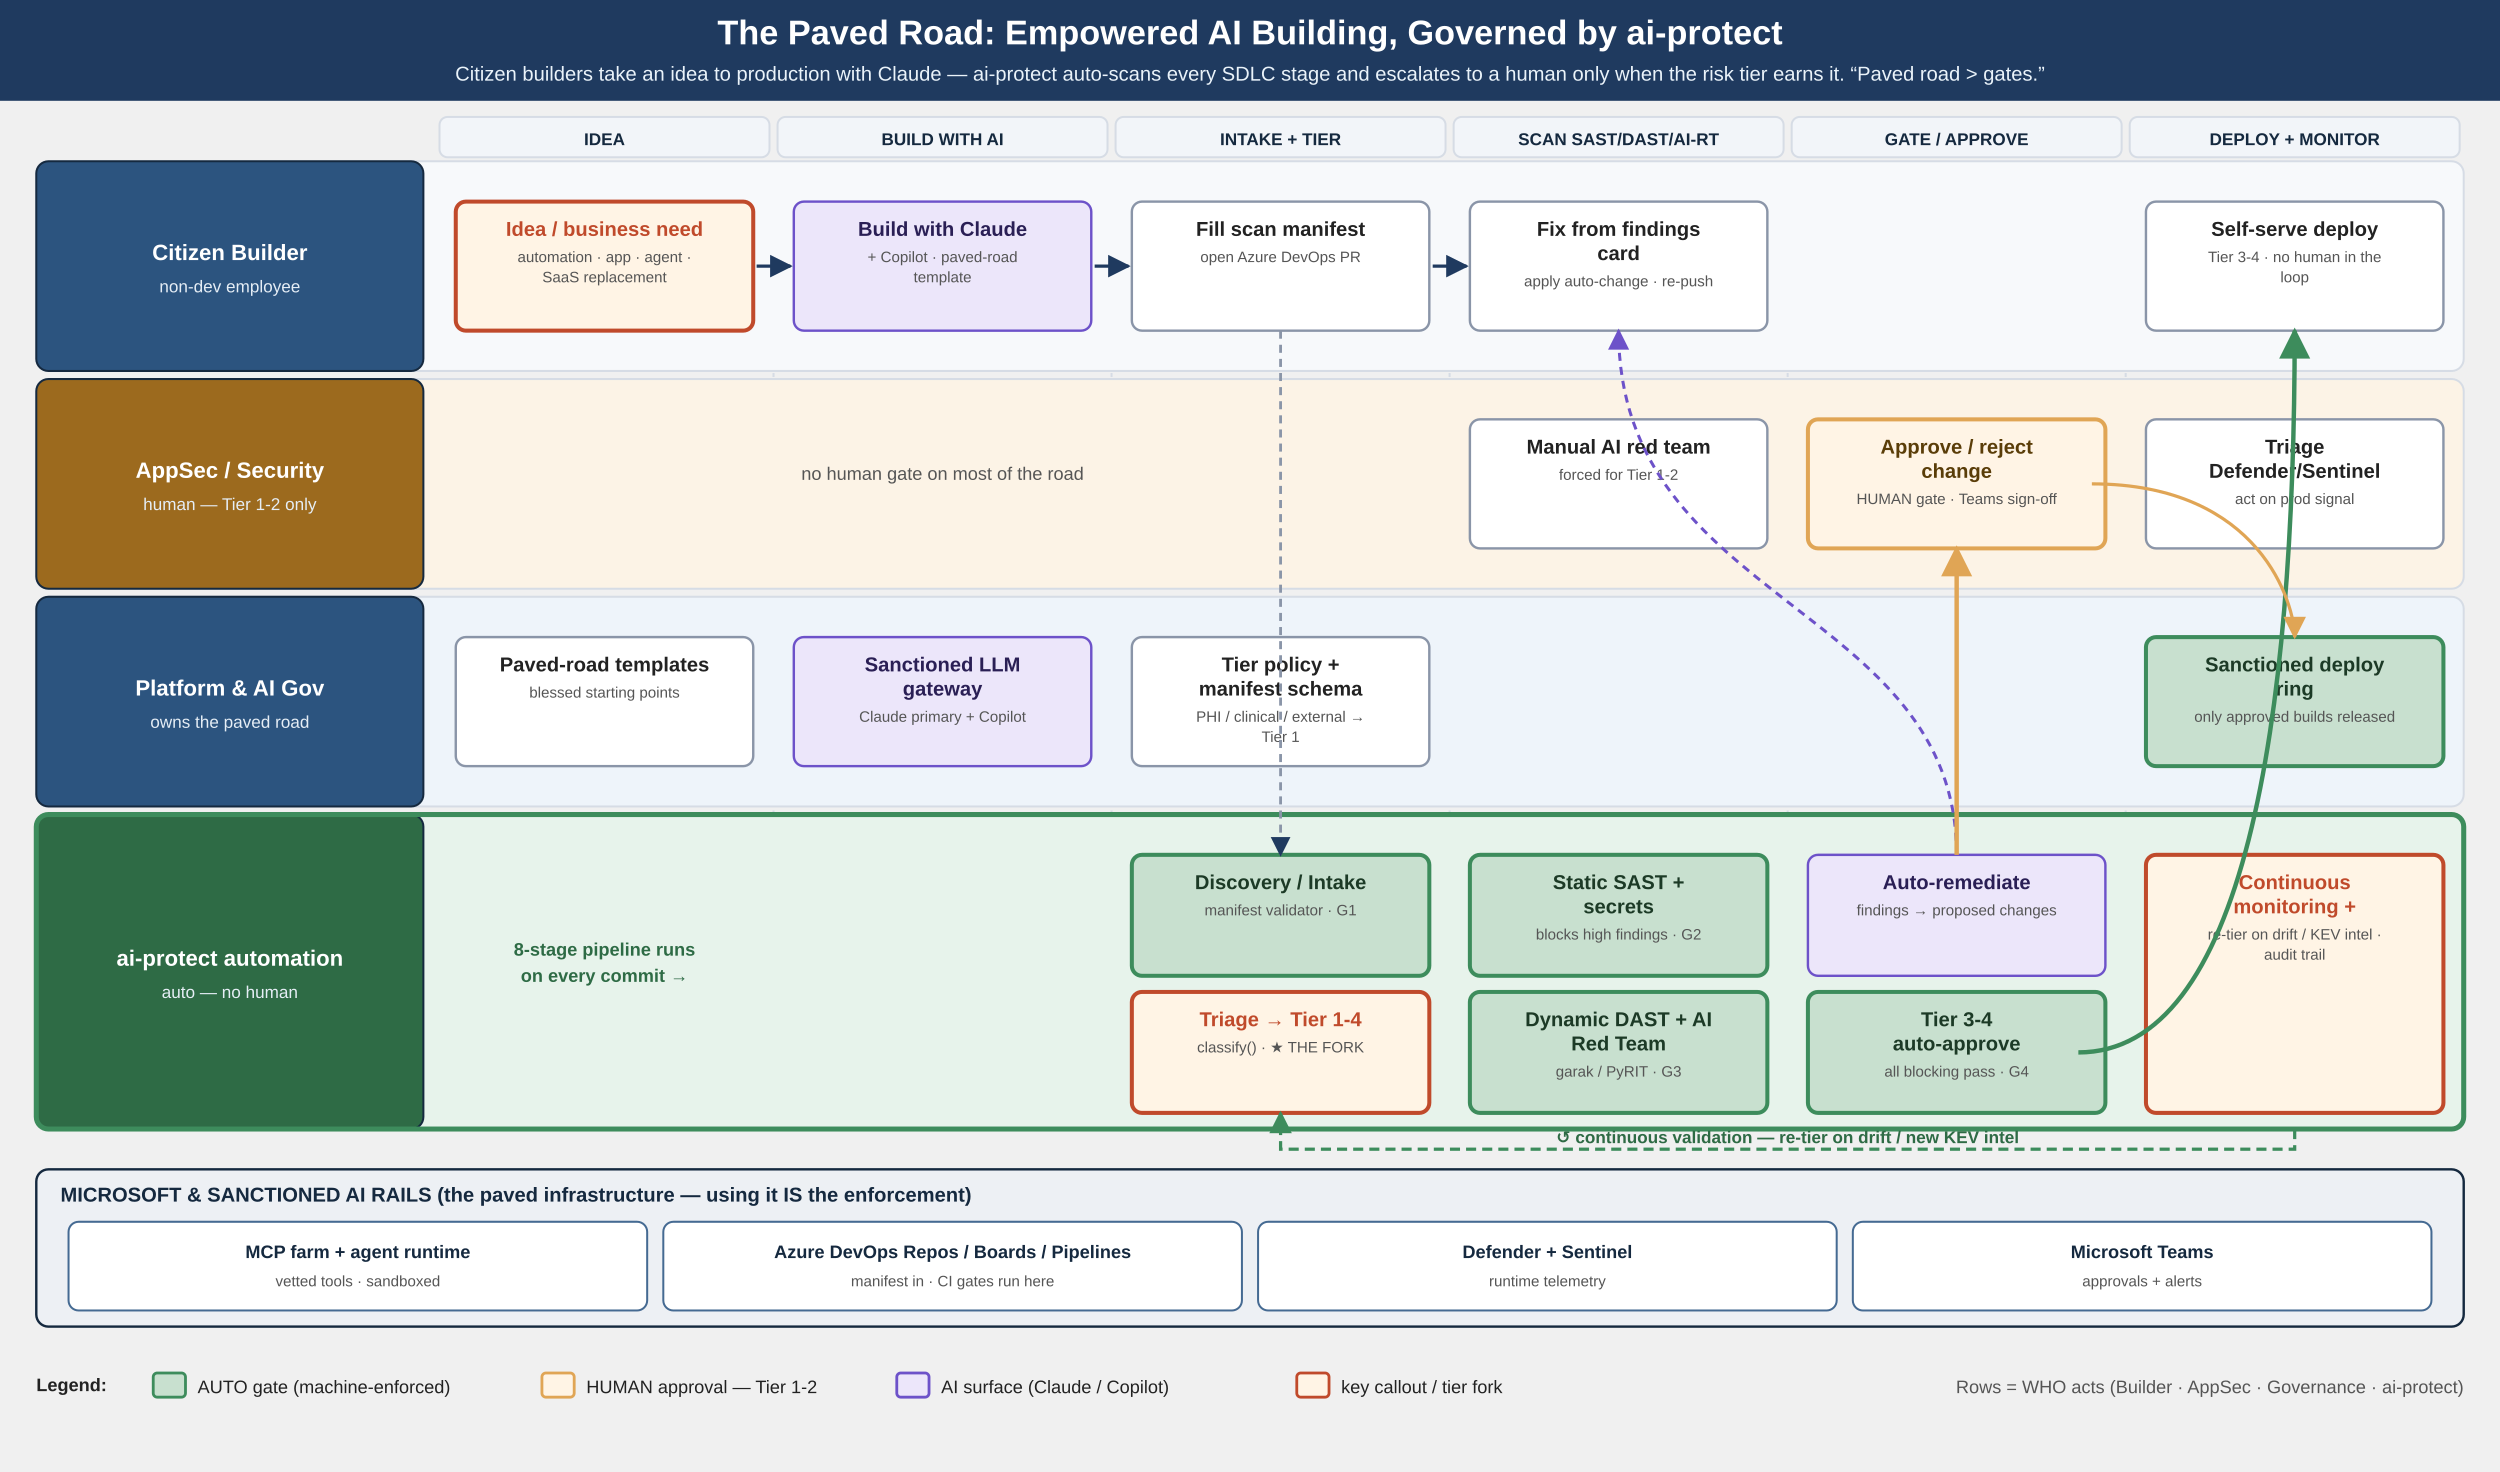
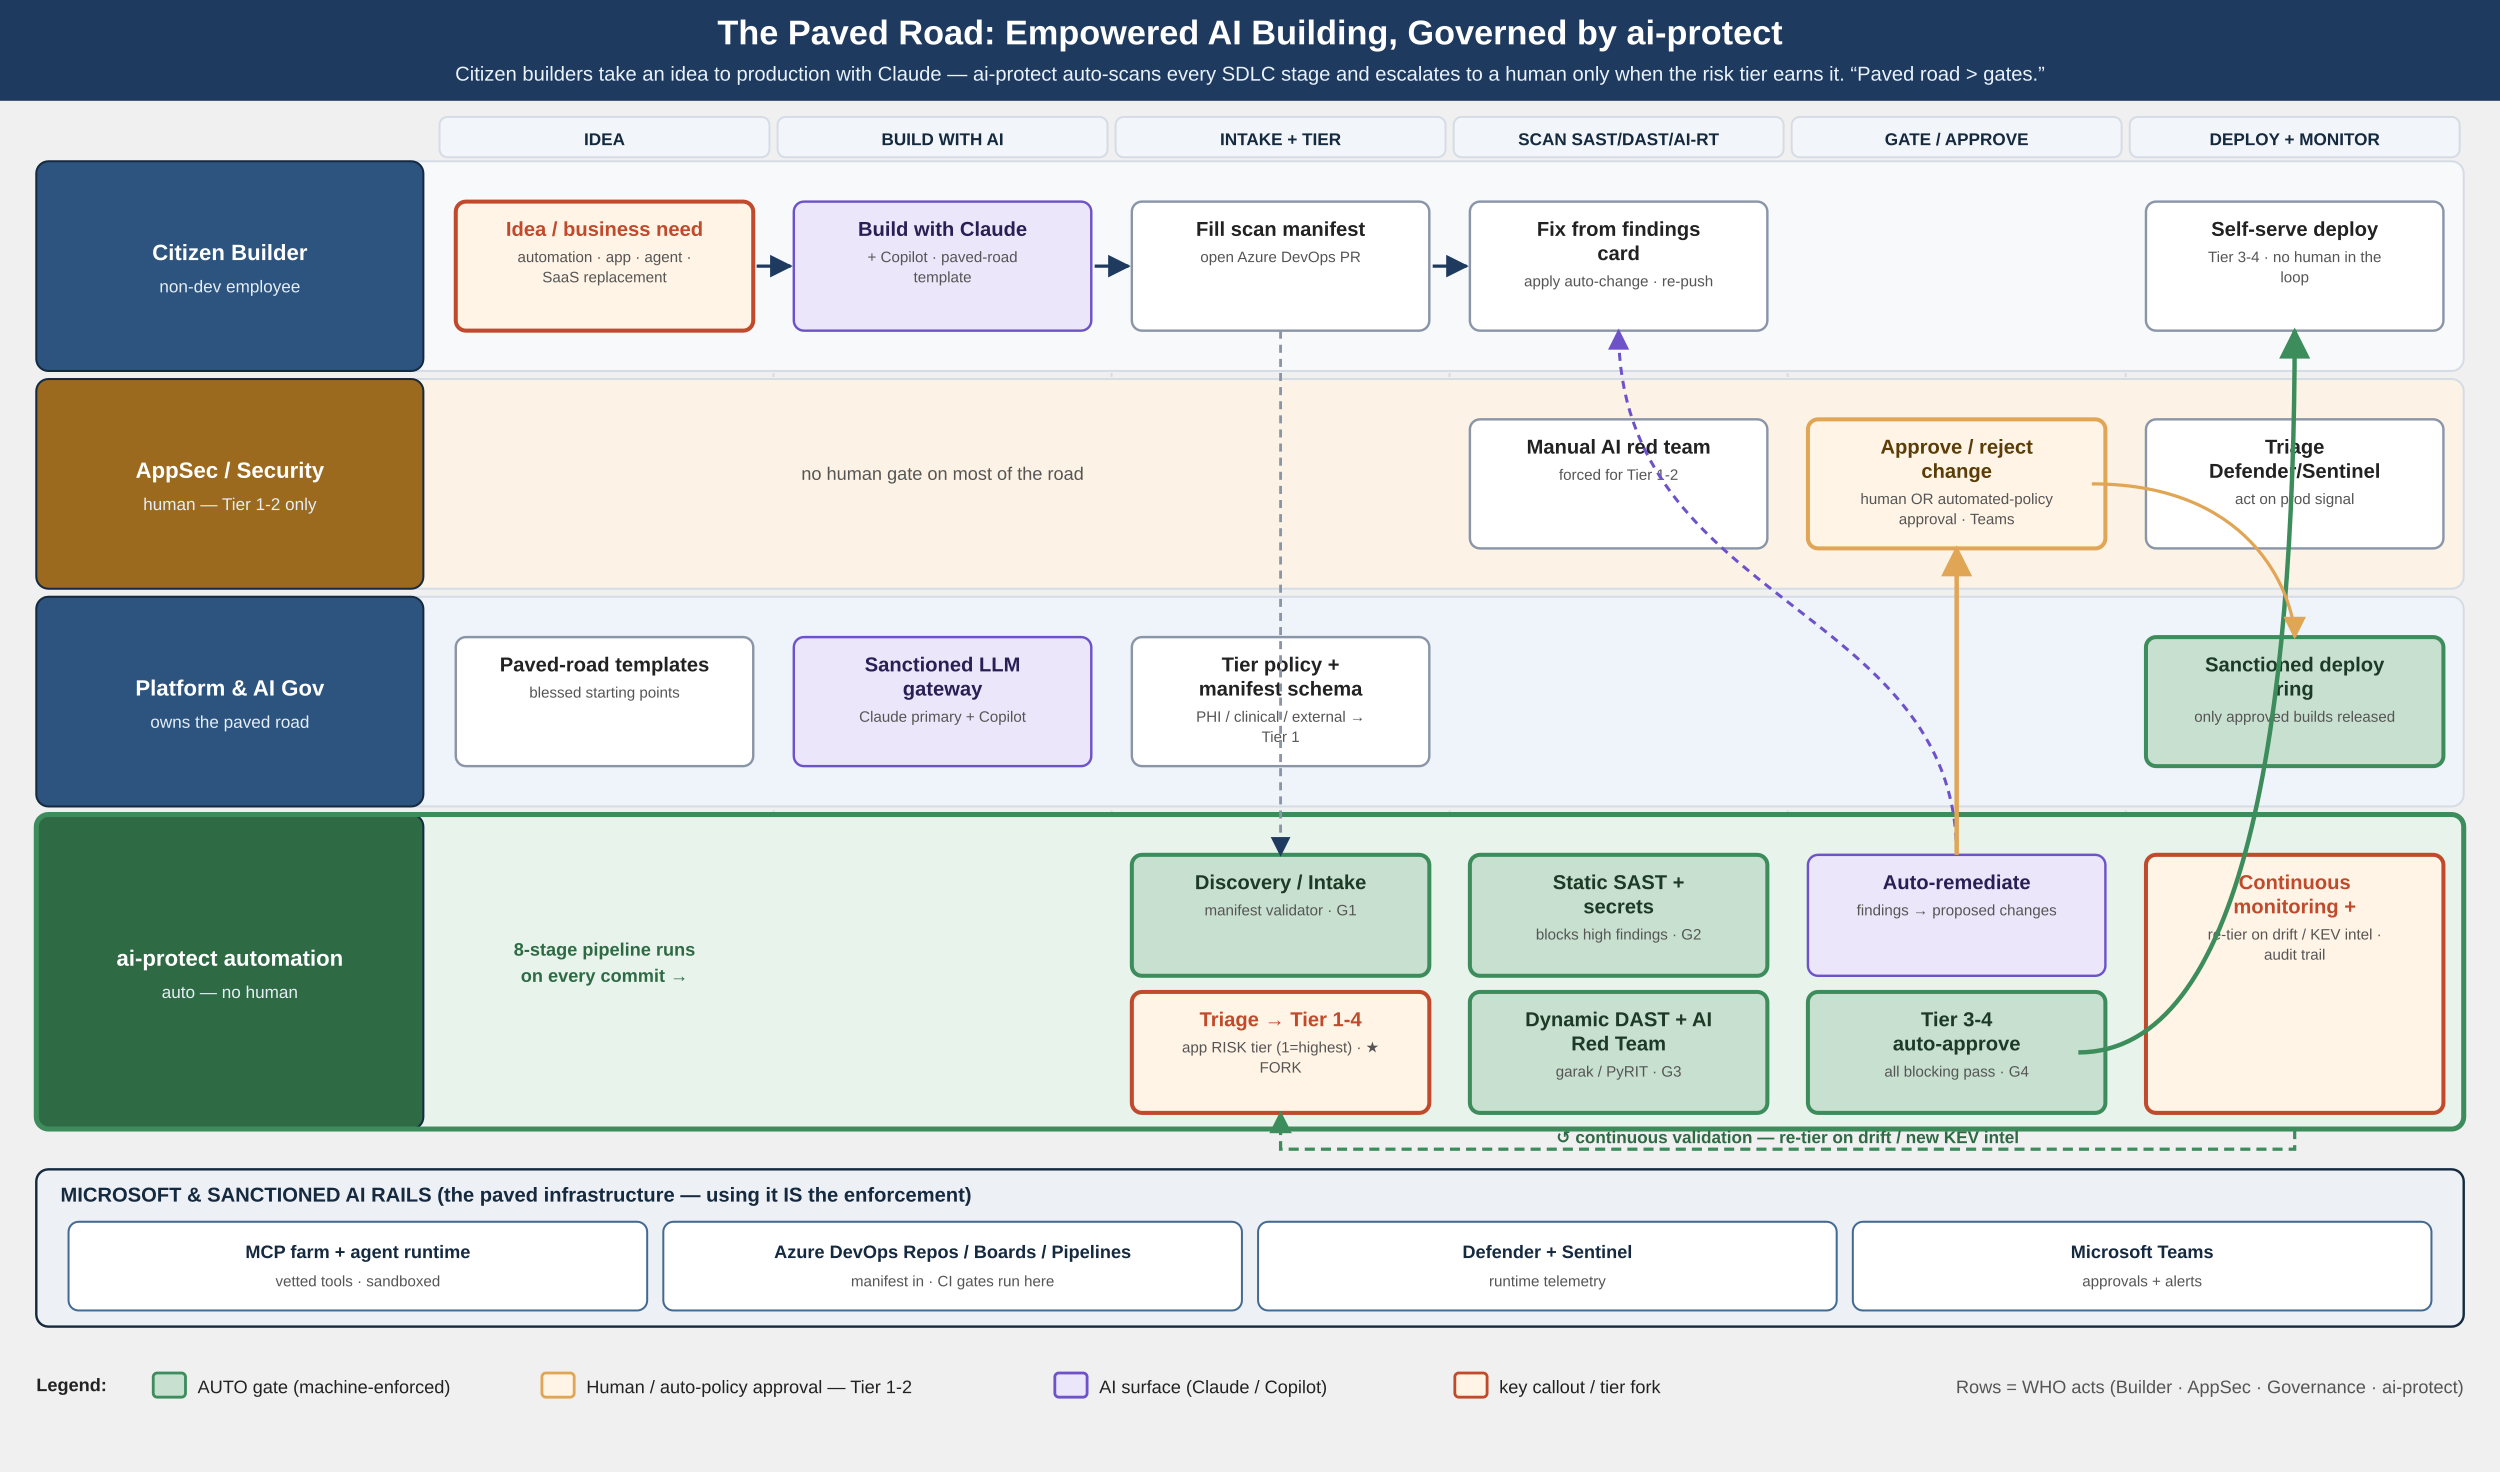
<svg xmlns="http://www.w3.org/2000/svg" width="1240" height="730" viewBox="0 0 1240 730" font-family="Arial, Helvetica, sans-serif">
  <defs>
    <marker id="arr" viewBox="0 0 10 10" refX="9" refY="5" markerWidth="7" markerHeight="7" orient="auto-start-reverse">
      <path d="M 0 0 L 10 5 L 0 10 z" fill="#1F3A5F" />
    </marker>
    <marker id="arrL" viewBox="0 0 10 10" refX="9" refY="5" markerWidth="7" markerHeight="7" orient="auto-start-reverse">
      <path d="M 0 0 L 10 5 L 0 10 z" fill="#8A95A8" />
    </marker>
    <marker id="arrA" viewBox="0 0 10 10" refX="9" refY="5" markerWidth="7" markerHeight="7" orient="auto-start-reverse">
      <path d="M 0 0 L 10 5 L 0 10 z" fill="#C04A2B" />
    </marker>
  </defs>
  <defs>
    <marker id="arrG" viewBox="0 0 10 10" refX="9" refY="5" markerWidth="7" markerHeight="7" orient="auto-start-reverse">
      <path d="M0 0 L10 5 L0 10 z" fill="#3D8C5C" />
    </marker>
    <marker id="arrAm" viewBox="0 0 10 10" refX="9" refY="5" markerWidth="7" markerHeight="7" orient="auto-start-reverse">
      <path d="M0 0 L10 5 L0 10 z" fill="#E0A555" />
    </marker>
    <marker id="arrP" viewBox="0 0 10 10" refX="9" refY="5" markerWidth="7" markerHeight="7" orient="auto-start-reverse">
      <path d="M0 0 L10 5 L0 10 z" fill="#6D52C9" />
    </marker>
  </defs>
  <rect x="0" y="0" width="1240" height="50" fill="#1F3A5F" stroke="#1F3A5F" stroke-width="0" rx="0" ry="0" />
  <text x="620.0" y="22" font-size="17" fill="#FFFFFF" text-anchor="middle" font-weight="bold">The Paved Road: Empowered AI Building, Governed by ai-protect</text>
  <text x="620.0" y="40" font-size="10" fill="#EAF3FA" text-anchor="middle" font-weight="normal">Citizen builders take an idea to production with Claude — ai-protect auto-scans every SDLC stage and escalates to a human only when the risk tier earns it.   “Paved road &gt; gates.”</text>
  <rect x="218.0" y="58" width="163.667" height="20" fill="#F2F5F9" stroke="#D6DCE5" stroke-width="1" rx="4" ry="4" />
  <text x="299.833" y="72" font-size="8.5" fill="#15293F" text-anchor="middle" font-weight="bold">IDEA</text>
  <rect x="385.667" y="58" width="163.667" height="20" fill="#F2F5F9" stroke="#D6DCE5" stroke-width="1" rx="4" ry="4" />
  <text x="467.5" y="72" font-size="8.5" fill="#15293F" text-anchor="middle" font-weight="bold">BUILD WITH AI</text>
  <line x1="383.667" y1="80" x2="383.667" y2="560" stroke="#D6DCE5" stroke-width="1" stroke-dasharray="2 5" />
  <rect x="553.333" y="58" width="163.667" height="20" fill="#F2F5F9" stroke="#D6DCE5" stroke-width="1" rx="4" ry="4" />
  <text x="635.167" y="72" font-size="8.5" fill="#15293F" text-anchor="middle" font-weight="bold">INTAKE + TIER</text>
  <line x1="551.333" y1="80" x2="551.333" y2="560" stroke="#D6DCE5" stroke-width="1" stroke-dasharray="2 5" />
  <rect x="721.0" y="58" width="163.667" height="20" fill="#F2F5F9" stroke="#D6DCE5" stroke-width="1" rx="4" ry="4" />
  <text x="802.833" y="72" font-size="8.5" fill="#15293F" text-anchor="middle" font-weight="bold">SCAN  SAST/DAST/AI-RT</text>
  <line x1="719.0" y1="80" x2="719.0" y2="560" stroke="#D6DCE5" stroke-width="1" stroke-dasharray="2 5" />
  <rect x="888.667" y="58" width="163.667" height="20" fill="#F2F5F9" stroke="#D6DCE5" stroke-width="1" rx="4" ry="4" />
  <text x="970.5" y="72" font-size="8.5" fill="#15293F" text-anchor="middle" font-weight="bold">GATE / APPROVE</text>
  <line x1="886.667" y1="80" x2="886.667" y2="560" stroke="#D6DCE5" stroke-width="1" stroke-dasharray="2 5" />
  <rect x="1056.333" y="58" width="163.667" height="20" fill="#F2F5F9" stroke="#D6DCE5" stroke-width="1" rx="4" ry="4" />
  <text x="1138.167" y="72" font-size="8.5" fill="#15293F" text-anchor="middle" font-weight="bold">DEPLOY + MONITOR</text>
  <line x1="1054.333" y1="80" x2="1054.333" y2="560" stroke="#D6DCE5" stroke-width="1" stroke-dasharray="2 5" />
  <rect x="18" y="80" width="1204" height="104" fill="#F7F9FB" stroke="#D6DCE5" stroke-width="1" rx="6" ry="6" />
  <rect x="18" y="80" width="192" height="104" fill="#2C547F" stroke="#15293F" stroke-width="1" rx="6" ry="6" />
  <text x="114.0" y="129.0" font-size="11" fill="#FFFFFF" text-anchor="middle" font-weight="bold">Citizen Builder</text>
  <text x="114.0" y="145.0" font-size="8.5" fill="#E6EEF6" text-anchor="middle" font-weight="normal">non-dev employee</text>
  <rect x="18" y="188" width="1204" height="104" fill="#FCF3E6" stroke="#D6DCE5" stroke-width="1" rx="6" ry="6" />
  <rect x="18" y="188" width="192" height="104" fill="#9C6A1E" stroke="#15293F" stroke-width="1" rx="6" ry="6" />
  <text x="114.0" y="237.0" font-size="11" fill="#FFFFFF" text-anchor="middle" font-weight="bold">AppSec / Security</text>
  <text x="114.0" y="253.0" font-size="8.5" fill="#E6EEF6" text-anchor="middle" font-weight="normal">human — Tier 1-2 only</text>
  <rect x="18" y="296" width="1204" height="104" fill="#EEF4FA" stroke="#D6DCE5" stroke-width="1" rx="6" ry="6" />
  <rect x="18" y="296" width="192" height="104" fill="#2C547F" stroke="#15293F" stroke-width="1" rx="6" ry="6" />
  <text x="114.0" y="345.0" font-size="11" fill="#FFFFFF" text-anchor="middle" font-weight="bold">Platform &amp; AI Gov</text>
  <text x="114.0" y="361.0" font-size="8.5" fill="#E6EEF6" text-anchor="middle" font-weight="normal">owns the paved road</text>
  <rect x="18" y="404" width="1204" height="156" fill="#E7F3EB" stroke="#D6DCE5" stroke-width="1" rx="6" ry="6" />
  <rect x="18" y="404" width="192" height="156" fill="#2E6B45" stroke="#15293F" stroke-width="1" rx="6" ry="6" />
  <text x="114.0" y="479.0" font-size="11" fill="#FFFFFF" text-anchor="middle" font-weight="bold">ai-protect automation</text>
  <text x="114.0" y="495.0" font-size="8.5" fill="#E6EEF6" text-anchor="middle" font-weight="normal">auto — no human</text>
  <rect x="18" y="404" width="1204" height="156" fill="none" stroke="#3D8C5C" stroke-width="2.5" rx="6" ry="6" />
  <rect x="226.06" y="100" width="147.547" height="64" fill="#FFF4E5" stroke="#C04A2B" stroke-width="2" rx="5" ry="5" />
  <text x="299.833" y="117" font-size="10" fill="#C04A2B" text-anchor="middle" font-weight="bold">Idea / business need</text>
  <text x="299.833" y="130" font-size="7.5" fill="#555555" text-anchor="middle" font-weight="normal">automation · app · agent ·</text>
  <text x="299.833" y="140" font-size="7.5" fill="#555555" text-anchor="middle" font-weight="normal">SaaS replacement</text>
  <rect x="393.727" y="100" width="147.547" height="64" fill="#ECE6FA" stroke="#6D52C9" stroke-width="1.2" rx="5" ry="5" />
  <text x="467.5" y="117" font-size="10" fill="#2a1f55" text-anchor="middle" font-weight="bold">Build with Claude</text>
  <text x="467.5" y="130" font-size="7.5" fill="#555555" text-anchor="middle" font-weight="normal">+ Copilot · paved-road</text>
  <text x="467.5" y="140" font-size="7.5" fill="#555555" text-anchor="middle" font-weight="normal">template</text>
  <rect x="561.393" y="100" width="147.547" height="64" fill="#FFFFFF" stroke="#8A95A8" stroke-width="1.2" rx="5" ry="5" />
  <text x="635.167" y="117" font-size="10" fill="#222222" text-anchor="middle" font-weight="bold">Fill scan manifest</text>
  <text x="635.167" y="130" font-size="7.5" fill="#555555" text-anchor="middle" font-weight="normal">open Azure DevOps PR</text>
  <rect x="729.06" y="100" width="147.547" height="64" fill="#FFFFFF" stroke="#8A95A8" stroke-width="1.2" rx="5" ry="5" />
  <text x="802.833" y="117" font-size="10" fill="#222222" text-anchor="middle" font-weight="bold">Fix from findings</text>
  <text x="802.833" y="129" font-size="10" fill="#222222" text-anchor="middle" font-weight="bold">card</text>
  <text x="802.833" y="142" font-size="7.5" fill="#555555" text-anchor="middle" font-weight="normal">apply auto-change · re-push</text>
  <rect x="1064.393" y="100" width="147.547" height="64" fill="#FFFFFF" stroke="#8A95A8" stroke-width="1.2" rx="5" ry="5" />
  <text x="1138.167" y="117" font-size="10" fill="#222222" text-anchor="middle" font-weight="bold">Self-serve deploy</text>
  <text x="1138.167" y="130" font-size="7.5" fill="#555555" text-anchor="middle" font-weight="normal">Tier 3-4 · no human in the</text>
  <text x="1138.167" y="140" font-size="7.5" fill="#555555" text-anchor="middle" font-weight="normal">loop</text>
  <text x="467.5" y="238" font-size="9" fill="#555555" text-anchor="middle" font-weight="italic">no human gate on most of the road</text>
  <rect x="729.06" y="208" width="147.547" height="64" fill="#FFFFFF" stroke="#8A95A8" stroke-width="1.2" rx="5" ry="5" />
  <text x="802.833" y="225" font-size="10" fill="#222222" text-anchor="middle" font-weight="bold">Manual AI red team</text>
  <text x="802.833" y="238" font-size="7.5" fill="#555555" text-anchor="middle" font-weight="normal">forced for Tier 1-2</text>
  <rect x="896.727" y="208" width="147.547" height="64" fill="#FFF4E5" stroke="#E0A555" stroke-width="2" rx="5" ry="5" />
  <text x="970.5" y="225" font-size="10" fill="#5a3d08" text-anchor="middle" font-weight="bold">Approve / reject</text>
  <text x="970.5" y="237" font-size="10" fill="#5a3d08" text-anchor="middle" font-weight="bold">change</text>
-   <text x="970.5" y="250" font-size="7.5" fill="#555555" text-anchor="middle" font-weight="normal">HUMAN gate · Teams sign-off</text>
+   <text x="970.5" y="250" font-size="7.5" fill="#555555" text-anchor="middle" font-weight="normal">human OR automated-policy</text>
+   <text x="970.5" y="260" font-size="7.5" fill="#555555" text-anchor="middle" font-weight="normal">approval · Teams</text>
  <rect x="1064.393" y="208" width="147.547" height="64" fill="#FFFFFF" stroke="#8A95A8" stroke-width="1.2" rx="5" ry="5" />
  <text x="1138.167" y="225" font-size="10" fill="#222222" text-anchor="middle" font-weight="bold">Triage</text>
  <text x="1138.167" y="237" font-size="10" fill="#222222" text-anchor="middle" font-weight="bold">Defender/Sentinel</text>
  <text x="1138.167" y="250" font-size="7.5" fill="#555555" text-anchor="middle" font-weight="normal">act on prod signal</text>
  <rect x="226.06" y="316" width="147.547" height="64" fill="#FFFFFF" stroke="#8A95A8" stroke-width="1.2" rx="5" ry="5" />
  <text x="299.833" y="333" font-size="10" fill="#222222" text-anchor="middle" font-weight="bold">Paved-road templates</text>
  <text x="299.833" y="346" font-size="7.5" fill="#555555" text-anchor="middle" font-weight="normal">blessed starting points</text>
  <rect x="393.727" y="316" width="147.547" height="64" fill="#ECE6FA" stroke="#6D52C9" stroke-width="1.2" rx="5" ry="5" />
  <text x="467.5" y="333" font-size="10" fill="#2a1f55" text-anchor="middle" font-weight="bold">Sanctioned LLM</text>
  <text x="467.5" y="345" font-size="10" fill="#2a1f55" text-anchor="middle" font-weight="bold">gateway</text>
  <text x="467.5" y="358" font-size="7.5" fill="#555555" text-anchor="middle" font-weight="normal">Claude primary + Copilot</text>
  <rect x="561.393" y="316" width="147.547" height="64" fill="#FFFFFF" stroke="#8A95A8" stroke-width="1.2" rx="5" ry="5" />
  <text x="635.167" y="333" font-size="10" fill="#222222" text-anchor="middle" font-weight="bold">Tier policy +</text>
  <text x="635.167" y="345" font-size="10" fill="#222222" text-anchor="middle" font-weight="bold">manifest schema</text>
  <text x="635.167" y="358" font-size="7.5" fill="#555555" text-anchor="middle" font-weight="normal">PHI / clinical / external →</text>
  <text x="635.167" y="368" font-size="7.5" fill="#555555" text-anchor="middle" font-weight="normal">Tier 1</text>
  <rect x="1064.393" y="316" width="147.547" height="64" fill="#C8E0CF" stroke="#3D8C5C" stroke-width="2" rx="5" ry="5" />
  <text x="1138.167" y="333" font-size="10" fill="#1c3a26" text-anchor="middle" font-weight="bold">Sanctioned deploy</text>
  <text x="1138.167" y="345" font-size="10" fill="#1c3a26" text-anchor="middle" font-weight="bold">ring</text>
  <text x="1138.167" y="358" font-size="7.5" fill="#555555" text-anchor="middle" font-weight="normal">only approved builds released</text>
  <text x="299.833" y="474" font-size="9" fill="#2E6B45" text-anchor="middle" font-weight="bold">8-stage pipeline runs</text>
  <text x="299.833" y="487" font-size="9" fill="#2E6B45" text-anchor="middle" font-weight="bold">on every commit  →</text>
  <rect x="561.393" y="424" width="147.547" height="60" fill="#C8E0CF" stroke="#3D8C5C" stroke-width="2" rx="5" ry="5" />
  <text x="635.167" y="441" font-size="10" fill="#1c3a26" text-anchor="middle" font-weight="bold">Discovery / Intake</text>
  <text x="635.167" y="454" font-size="7.5" fill="#555555" text-anchor="middle" font-weight="normal">manifest validator · G1</text>
  <rect x="561.393" y="492" width="147.547" height="60" fill="#FFF4E5" stroke="#C04A2B" stroke-width="2" rx="5" ry="5" />
  <text x="635.167" y="509" font-size="10" fill="#C04A2B" text-anchor="middle" font-weight="bold">Triage → Tier 1-4</text>
-   <text x="635.167" y="522" font-size="7.5" fill="#555555" text-anchor="middle" font-weight="normal">classify() · ★ THE FORK</text>
+   <text x="635.167" y="522" font-size="7.5" fill="#555555" text-anchor="middle" font-weight="normal">app RISK tier (1=highest) · ★</text>
+   <text x="635.167" y="532" font-size="7.5" fill="#555555" text-anchor="middle" font-weight="normal">FORK</text>
  <rect x="729.06" y="424" width="147.547" height="60" fill="#C8E0CF" stroke="#3D8C5C" stroke-width="2" rx="5" ry="5" />
  <text x="802.833" y="441" font-size="10" fill="#1c3a26" text-anchor="middle" font-weight="bold">Static SAST +</text>
  <text x="802.833" y="453" font-size="10" fill="#1c3a26" text-anchor="middle" font-weight="bold">secrets</text>
  <text x="802.833" y="466" font-size="7.5" fill="#555555" text-anchor="middle" font-weight="normal">blocks high findings · G2</text>
  <rect x="729.06" y="492" width="147.547" height="60" fill="#C8E0CF" stroke="#3D8C5C" stroke-width="2" rx="5" ry="5" />
  <text x="802.833" y="509" font-size="10" fill="#1c3a26" text-anchor="middle" font-weight="bold">Dynamic DAST + AI</text>
  <text x="802.833" y="521" font-size="10" fill="#1c3a26" text-anchor="middle" font-weight="bold">Red Team</text>
  <text x="802.833" y="534" font-size="7.5" fill="#555555" text-anchor="middle" font-weight="normal">garak / PyRIT · G3</text>
  <rect x="896.727" y="424" width="147.547" height="60" fill="#ECE6FA" stroke="#6D52C9" stroke-width="1.2" rx="5" ry="5" />
  <text x="970.5" y="441" font-size="10" fill="#2a1f55" text-anchor="middle" font-weight="bold">Auto-remediate</text>
  <text x="970.5" y="454" font-size="7.5" fill="#555555" text-anchor="middle" font-weight="normal">findings → proposed changes</text>
  <rect x="896.727" y="492" width="147.547" height="60" fill="#C8E0CF" stroke="#3D8C5C" stroke-width="2" rx="5" ry="5" />
  <text x="970.5" y="509" font-size="10" fill="#1c3a26" text-anchor="middle" font-weight="bold">Tier 3-4</text>
  <text x="970.5" y="521" font-size="10" fill="#1c3a26" text-anchor="middle" font-weight="bold">auto-approve</text>
  <text x="970.5" y="534" font-size="7.5" fill="#555555" text-anchor="middle" font-weight="normal">all blocking pass · G4</text>
  <rect x="1064.393" y="424" width="147.547" height="128" fill="#FFF4E5" stroke="#C04A2B" stroke-width="2" rx="5" ry="5" />
  <text x="1138.167" y="441" font-size="10" fill="#C04A2B" text-anchor="middle" font-weight="bold">Continuous</text>
  <text x="1138.167" y="453" font-size="10" fill="#C04A2B" text-anchor="middle" font-weight="bold">monitoring +</text>
  <text x="1138.167" y="466" font-size="7.5" fill="#555555" text-anchor="middle" font-weight="normal">re-tier on drift / KEV intel ·</text>
  <text x="1138.167" y="476" font-size="7.5" fill="#555555" text-anchor="middle" font-weight="normal">audit trail</text>
  <rect x="18" y="580" width="1204" height="78" fill="#EDF0F4" stroke="#15293F" stroke-width="1.2" rx="6" ry="6" />
  <text x="30" y="596" font-size="10" fill="#15293F" text-anchor="start" font-weight="bold">MICROSOFT &amp; SANCTIONED AI RAILS   (the paved infrastructure — using it IS the enforcement)</text>
  <rect x="34.0" y="606" width="287.0" height="44" fill="#FFFFFF" stroke="#456A92" stroke-width="1" rx="5" ry="5" />
  <text x="177.5" y="624" font-size="9" fill="#15293F" text-anchor="middle" font-weight="bold">MCP farm + agent runtime</text>
  <text x="177.5" y="638" font-size="7.5" fill="#555555" text-anchor="middle" font-weight="normal">vetted tools · sandboxed</text>
  <rect x="329.0" y="606" width="287.0" height="44" fill="#FFFFFF" stroke="#456A92" stroke-width="1" rx="5" ry="5" />
  <text x="472.5" y="624" font-size="9" fill="#15293F" text-anchor="middle" font-weight="bold">Azure DevOps Repos / Boards / Pipelines</text>
  <text x="472.5" y="638" font-size="7.5" fill="#555555" text-anchor="middle" font-weight="normal">manifest in · CI gates run here</text>
  <rect x="624.0" y="606" width="287.0" height="44" fill="#FFFFFF" stroke="#456A92" stroke-width="1" rx="5" ry="5" />
  <text x="767.5" y="624" font-size="9" fill="#15293F" text-anchor="middle" font-weight="bold">Defender + Sentinel</text>
  <text x="767.5" y="638" font-size="7.5" fill="#555555" text-anchor="middle" font-weight="normal">runtime telemetry</text>
  <rect x="919.0" y="606" width="287.0" height="44" fill="#FFFFFF" stroke="#456A92" stroke-width="1" rx="5" ry="5" />
  <text x="1062.5" y="624" font-size="9" fill="#15293F" text-anchor="middle" font-weight="bold">Microsoft Teams</text>
  <text x="1062.5" y="638" font-size="7.5" fill="#555555" text-anchor="middle" font-weight="normal">approvals + alerts</text>
  <line x1="375.283" y1="132.0" x2="392.05" y2="132.0" stroke="#1F3A5F" stroke-width="1.6" marker-end="url(#arr)" />
  <line x1="542.95" y1="132.0" x2="559.717" y2="132.0" stroke="#1F3A5F" stroke-width="1.6" marker-end="url(#arr)" />
  <line x1="710.617" y1="132.0" x2="727.383" y2="132.0" stroke="#1F3A5F" stroke-width="1.6" marker-end="url(#arr)" />
  <line x1="635.167" y1="164" x2="635.167" y2="424" stroke="#8A95A8" stroke-width="1.4" stroke-dasharray="4 3" marker-end="url(#arr)" />
  <path d="M 970.5 424 C 970.5 300, 802.833 300, 802.833 164" fill="none" stroke="#6D52C9" stroke-width="1.5" stroke-dasharray="4 3" marker-end="url(#arrP)" />
  <path d="M 1030.86 522.0 C 1113.017 522.0, 1138.167 360, 1138.167 164" fill="none" stroke="#3D8C5C" stroke-width="2.2" marker-end="url(#arrG)" />
  <line x1="970.5" y1="424" x2="970.5" y2="272" stroke="#E0A555" stroke-width="2.2" marker-end="url(#arrAm)" />
  <path d="M 1037.567 240.0 C 1121.4 240.0, 1138.167 300, 1138.167 316" fill="none" stroke="#E0A555" stroke-width="1.6" marker-end="url(#arrAm)" />
  <path d="M 1138.167 560 V 570 H 635.167 V 552" fill="none" stroke="#3D8C5C" stroke-width="1.6" stroke-dasharray="5 3" marker-end="url(#arrG)" />
  <text x="886.667" y="567" font-size="8.5" fill="#2E6B45" text-anchor="middle" font-weight="bold">↺ continuous validation — re-tier on drift / new KEV intel</text>
  <text x="18" y="690" font-size="9" fill="#222222" text-anchor="start" font-weight="bold">Legend:</text>
  <rect x="76" y="681" width="16" height="12" fill="#C8E0CF" stroke="#3D8C5C" stroke-width="1.4" rx="2" ry="2" />
  <text x="98" y="691" font-size="9" fill="#222222" text-anchor="start" font-weight="normal">AUTO gate (machine-enforced)</text>
  <rect x="268.8" y="681" width="16" height="12" fill="#FFF4E5" stroke="#E0A555" stroke-width="1.4" rx="2" ry="2" />
-   <text x="290.8" y="691" font-size="9" fill="#222222" text-anchor="start" font-weight="normal">HUMAN approval — Tier 1-2</text>
-   <rect x="444.8" y="681" width="16" height="12" fill="#ECE6FA" stroke="#6D52C9" stroke-width="1.4" rx="2" ry="2" />
-   <text x="466.8" y="691" font-size="9" fill="#222222" text-anchor="start" font-weight="normal">AI surface (Claude / Copilot)</text>
-   <rect x="643.2" y="681" width="16" height="12" fill="#FFF4E5" stroke="#C04A2B" stroke-width="1.4" rx="2" ry="2" />
-   <text x="665.2" y="691" font-size="9" fill="#222222" text-anchor="start" font-weight="normal">key callout / tier fork</text>
+   <text x="290.8" y="691" font-size="9" fill="#222222" text-anchor="start" font-weight="normal">Human / auto-policy approval — Tier 1-2</text>
+   <rect x="523.2" y="681" width="16" height="12" fill="#ECE6FA" stroke="#6D52C9" stroke-width="1.4" rx="2" ry="2" />
+   <text x="545.2" y="691" font-size="9" fill="#222222" text-anchor="start" font-weight="normal">AI surface (Claude / Copilot)</text>
+   <rect x="721.6" y="681" width="16" height="12" fill="#FFF4E5" stroke="#C04A2B" stroke-width="1.4" rx="2" ry="2" />
+   <text x="743.6" y="691" font-size="9" fill="#222222" text-anchor="start" font-weight="normal">key callout / tier fork</text>
  <text x="1222" y="691" font-size="9" fill="#555555" text-anchor="end" font-weight="normal">Rows = WHO acts (Builder · AppSec · Governance · ai-protect)</text>
</svg>
